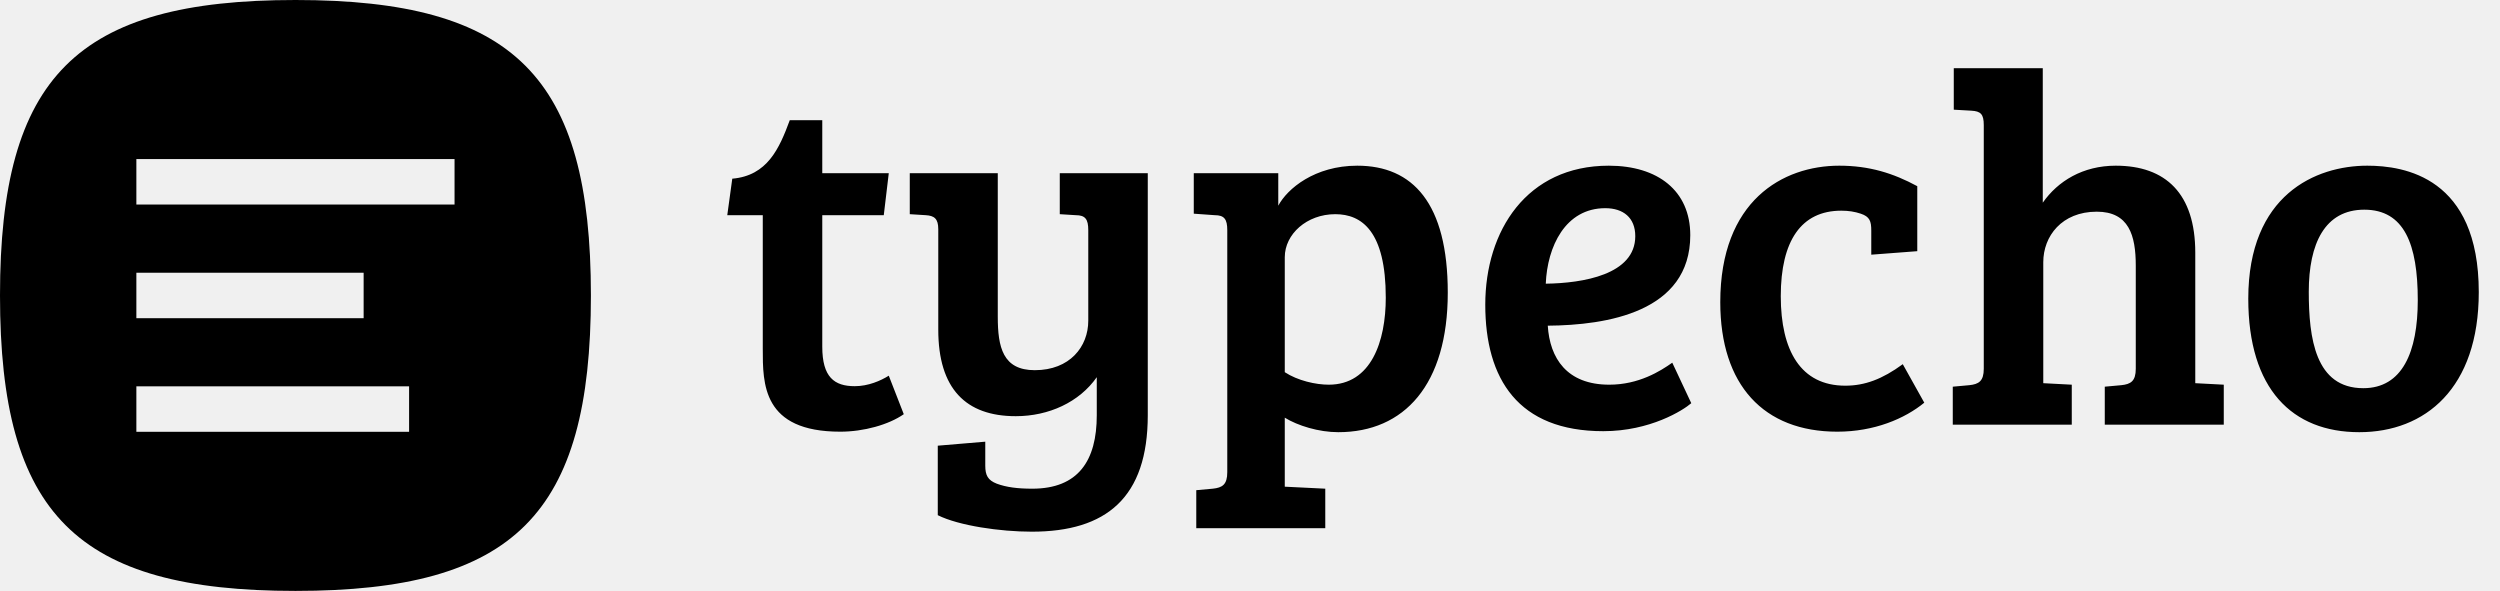
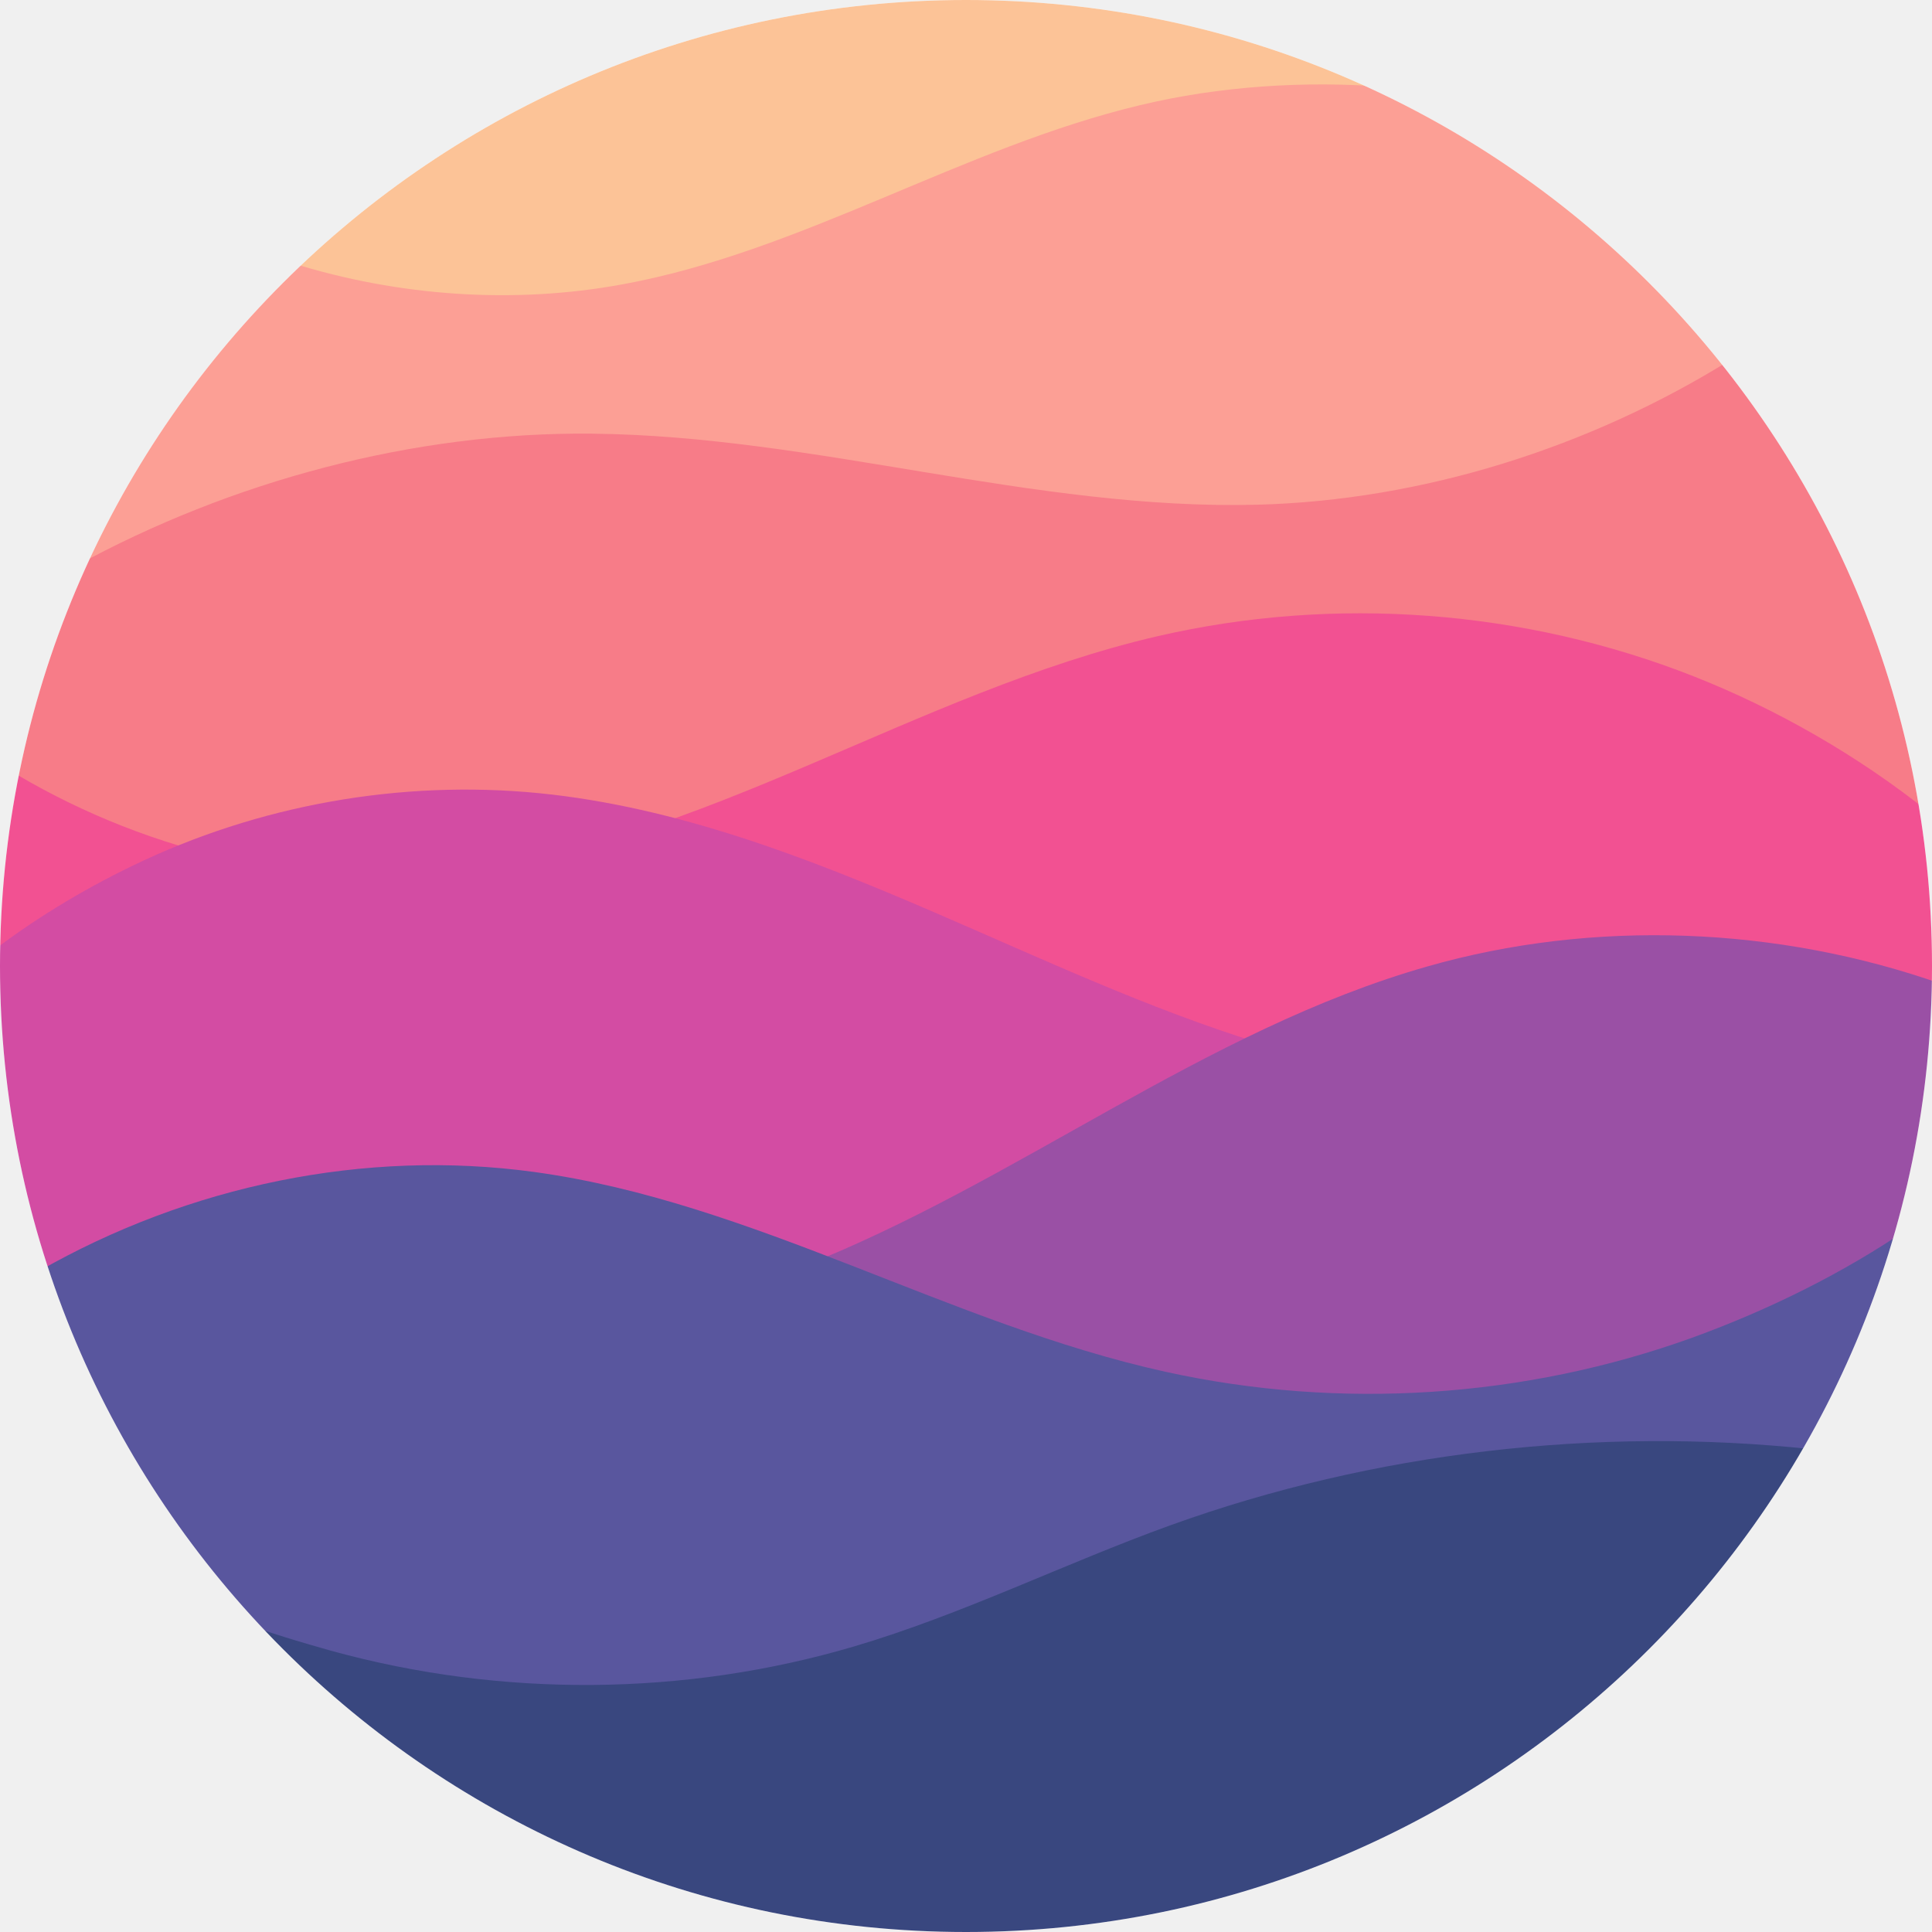
- <svg xmlns="http://www.w3.org/2000/svg" width="110px" height="26px" viewBox="0 0 110 26" version="1.1">
-   <description>Created with Sketch (http://www.bohemiancoding.com/sketch)</description>
-   <defs />
-   <g id="Page-1" stroke="none" stroke-width="1" fill="none" fill-rule="evenodd">
-     <path d="M34.75,5.288 C34.288,6.542 33.76,7.73 32.22,7.862 L32,9.468 L33.562,9.468 L33.562,15.342 C33.562,16.882 33.54,18.994 36.972,18.994 C38.006,18.994 39.106,18.686 39.766,18.224 L39.106,16.53 C38.754,16.75 38.204,16.992 37.61,16.992 C36.708,16.992 36.18,16.596 36.18,15.254 L36.18,9.468 L38.886,9.468 L39.106,7.62 L36.18,7.62 L36.18,5.288 L34.75,5.288 Z M48.258,18.268 C48.258,20.27 47.444,21.502 45.42,21.502 C44.76,21.502 44.276,21.436 43.858,21.282 C43.462,21.128 43.352,20.908 43.352,20.49 L43.352,19.434 L41.262,19.61 L41.262,22.668 C42.186,23.13 44.012,23.394 45.398,23.394 C48.676,23.394 50.502,21.898 50.502,18.268 L50.502,7.62 L46.63,7.62 L46.63,9.424 L47.334,9.468 C47.752,9.468 47.884,9.644 47.884,10.128 L47.884,14.11 C47.884,15.254 47.07,16.288 45.53,16.288 C44.122,16.288 43.902,15.276 43.902,13.934 L43.902,7.62 L40.03,7.62 L40.03,9.424 L40.734,9.468 C41.108,9.49 41.284,9.622 41.284,10.084 L41.284,14.506 C41.284,17.102 42.494,18.312 44.694,18.312 C46.146,18.312 47.488,17.696 48.258,16.596 L48.258,18.268 Z M54,20.776 C54,21.326 53.78,21.458 53.362,21.502 L52.636,21.568 L52.636,23.24 L58.312,23.24 L58.312,21.502 L56.53,21.414 L56.53,18.378 C57.102,18.73 58.026,19.016 58.884,19.016 C61.788,19.016 63.702,16.926 63.702,12.878 C63.702,8.94 62.162,7.29 59.72,7.29 C57.85,7.29 56.64,8.302 56.244,9.05 L56.244,7.62 L52.526,7.62 L52.526,9.402 L53.45,9.468 C53.868,9.468 54,9.644 54,10.128 L54,20.776 Z M60.974,13.098 C60.974,15.012 60.336,16.926 58.466,16.926 C57.894,16.926 57.102,16.75 56.53,16.376 L56.53,11.316 C56.53,10.304 57.498,9.424 58.752,9.424 C59.918,9.424 60.974,10.172 60.974,13.098 Z M70.786,7.29 C67.178,7.29 65.352,10.15 65.352,13.406 C65.352,16.684 66.804,18.972 70.544,18.972 C72.612,18.972 74.064,18.048 74.416,17.74 L73.58,15.958 C73.052,16.332 72.106,16.926 70.808,16.926 C68.938,16.926 68.19,15.76 68.102,14.33 C70.698,14.308 74.372,13.736 74.372,10.348 C74.372,8.39 72.942,7.29 70.786,7.29 Z M71.952,10.392 C71.952,12.086 69.642,12.46 68.014,12.482 C68.08,10.854 68.872,9.16 70.632,9.16 C71.424,9.16 71.952,9.578 71.952,10.392 Z M81.192,16.97 C79.234,16.97 78.354,15.43 78.354,13.032 C78.354,10.59 79.256,9.27 81.016,9.27 C81.346,9.27 81.61,9.314 81.874,9.402 C82.27,9.534 82.336,9.732 82.336,10.15 L82.336,11.206 L84.36,11.052 L84.36,8.192 C83.304,7.62 82.248,7.29 80.928,7.29 C78.442,7.29 75.692,8.83 75.692,13.296 C75.692,16.948 77.606,18.994 80.84,18.994 C82.468,18.994 83.81,18.422 84.668,17.718 L83.722,16.024 C82.82,16.684 82.05,16.97 81.192,16.97 Z M87.286,16.222 C87.286,16.772 87.066,16.904 86.648,16.948 L85.922,17.014 L85.922,18.686 L91.158,18.686 L91.158,16.926 L89.904,16.86 L89.904,11.536 C89.904,10.392 90.718,9.314 92.258,9.314 C93.666,9.314 93.974,10.348 93.974,11.69 L93.974,16.222 C93.974,16.772 93.754,16.904 93.336,16.948 L92.61,17.014 L92.61,18.686 L97.846,18.686 L97.846,16.926 L96.592,16.86 L96.592,11.118 C96.592,8.522 95.294,7.29 93.094,7.29 C91.642,7.29 90.542,7.972 89.882,8.918 L89.882,3 L85.966,3 L85.966,4.826 L86.736,4.87 C87.154,4.892 87.286,5.024 87.286,5.508 L87.286,16.222 Z M98.924,13.142 C98.924,17.124 100.86,19.016 103.808,19.016 C106.712,19.016 109.066,17.08 109.066,12.856 C109.066,7.796 105.788,7.29 104.16,7.29 C101.894,7.29 98.924,8.566 98.924,13.142 Z M103.984,17.08 C101.872,17.08 101.586,14.88 101.586,12.834 C101.586,10.722 102.29,9.226 104.028,9.226 C105.788,9.226 106.382,10.744 106.382,13.208 C106.382,15.496 105.7,17.08 103.984,17.08 Z" id="typecho" fill="#000000" />
-     <path d="M13,26 C3.368,26 0,22.631 0,13 C0,3.369 3.368,0 13,0 C22.632,0 26,3.369 26,13 C26,22.631 22.632,26 13,26 Z M6,9 L20,9 L20,7 L6,7 L6,9 Z M6,14 L16,14 L16,12 L6,12 L6,14 Z M6,19 L18,19 L18,17 L6,17 L6,19 Z" id="icon" fill="#000000" />
+ <svg xmlns="http://www.w3.org/2000/svg" xmlns:xlink="http://www.w3.org/1999/xlink" width="256px" height="256px" viewBox="0 0 256 256" version="1.1" preserveAspectRatio="xMidYMid">
+   <defs>
+     <circle id="path-1" cx="128" cy="128" r="128" />
+   </defs>
+   <g>
+     <mask id="mask-2" fill="white">
+       <use xlink:href="#path-1" />
+     </mask>
+     <use fill="#FFFFFF" xlink:href="#path-1" />
+     <g mask="url(#mask-2)" fill-rule="nonzero">
+       <g transform="translate(-2, -1)">
+         <path d="M185.588,12.481 C168.752,4.478 149.916,0 130.034,0 C95.35,0 63.849,13.628 40.594,35.821 C15.87,59.417 229.349,33.281 185.588,12.481 Z" fill="#FCC397" />
+         <path d="M231.402,48.727 C231.55,48.912 220.834,63.234 188.628,67.3 C123.623,75.507 12.019,76.374 12.188,76.005 C19.092,60.834 28.835,47.229 40.739,35.869 C54.765,40.248 70.032,41.339 84.473,38.678 C108.317,34.316 129.53,20.539 153.116,14.924 C163.584,12.409 174.99,11.674 185.732,12.528 C203.581,21.011 219.183,33.457 231.402,48.727 Z" fill="#FC9F95" />
+         <path d="M257.962,109.343 C258.044,109.865 111.375,123.652 39.914,119.633 C16.631,118.324 2.891,104.247 3.048,103.479 C5.012,93.901 8.033,84.708 11.983,76.028 C32.628,64.728 56.917,58.206 80.47,58.463 C110.005,58.766 138.98,68.613 168.516,67.879 C190.45,67.321 212.559,60.32 231.197,48.75 C244.932,65.916 254.392,86.651 257.962,109.343 Z" fill="#F77C88" />
+         <path d="M259.131,128.91 C259.131,129.628 259.114,131.06 259.114,131.06 C259.114,131.06 218.377,141.335 165.912,140.722 C92.427,139.863 -0.002,128.01 0,127.793 C0.073,119.196 0.982,110.799 2.652,102.679 C20.258,113.542 41.609,118.862 62.16,116.623 C78.501,114.852 94.024,108.806 109.158,102.371 C124.292,95.935 139.34,89.025 155.337,85.311 C178.836,79.869 203.973,81.769 226.438,90.623 C237.366,94.933 248.209,101.129 257.549,108.6 C258.591,115.217 259.131,122 259.131,128.91 Z" fill="#F25192" />
+         <path d="M112.194,171.017 C73.321,178.196 6.609,169.916 6.441,169.404 C2.261,156.674 0,143.075 0,128.947 C0,128.574 0.002,128.201 0.005,127.829 C5.906,123.15 12.799,118.977 19.528,115.735 C36.172,107.659 55.057,104.29 73.468,106.104 C91.664,107.918 109.04,114.655 125.856,121.911 C140.023,128.024 154.099,134.628 168.804,139.19 C170.245,139.637 154.985,163.115 112.194,171.017 Z" fill="#D34CA3" />
+         <path d="M254.618,163.852 C251.904,168.436 226.088,183.879 191.093,186.524 C144.758,190.026 90.02,176.02 108.178,168.892 C136.765,157.663 161.557,137.494 191.093,129.072 C213.157,122.751 237.615,123.75 259.275,131.388 C259.092,142.614 257.482,153.494 254.618,163.852 Z" fill="#9A50A5" />
+         <path d="M242.591,193.573 C220.218,232.416 57.953,242.157 34.248,216.028 C22.182,202.728 12.841,186.908 7.109,169.453 C27.036,158.064 50.363,153.227 72.784,156.293 C101.802,160.266 127.802,176.462 156.432,182.768 C179.543,187.864 204.034,186.266 226.282,178.233 C236.34,174.574 246.312,169.67 255.131,163.607 C252.201,174.202 247.959,184.253 242.591,193.573 Z" fill="#59569E" />
+         <path d="M242.058,193.029 C219.732,232.051 177.695,258.346 129.517,258.346 C91.452,258.346 57.221,241.932 33.516,215.795 C37.449,217.299 41.849,218.599 45.882,219.735 C68.432,225.954 92.707,225.782 115.128,219.174 C129.487,214.941 142.982,208.203 157.082,203.107 C183.986,193.405 213.599,189.989 242.058,193.029 Z" fill="#39477F" />
+       </g>
+     </g>
  </g>
</svg>
